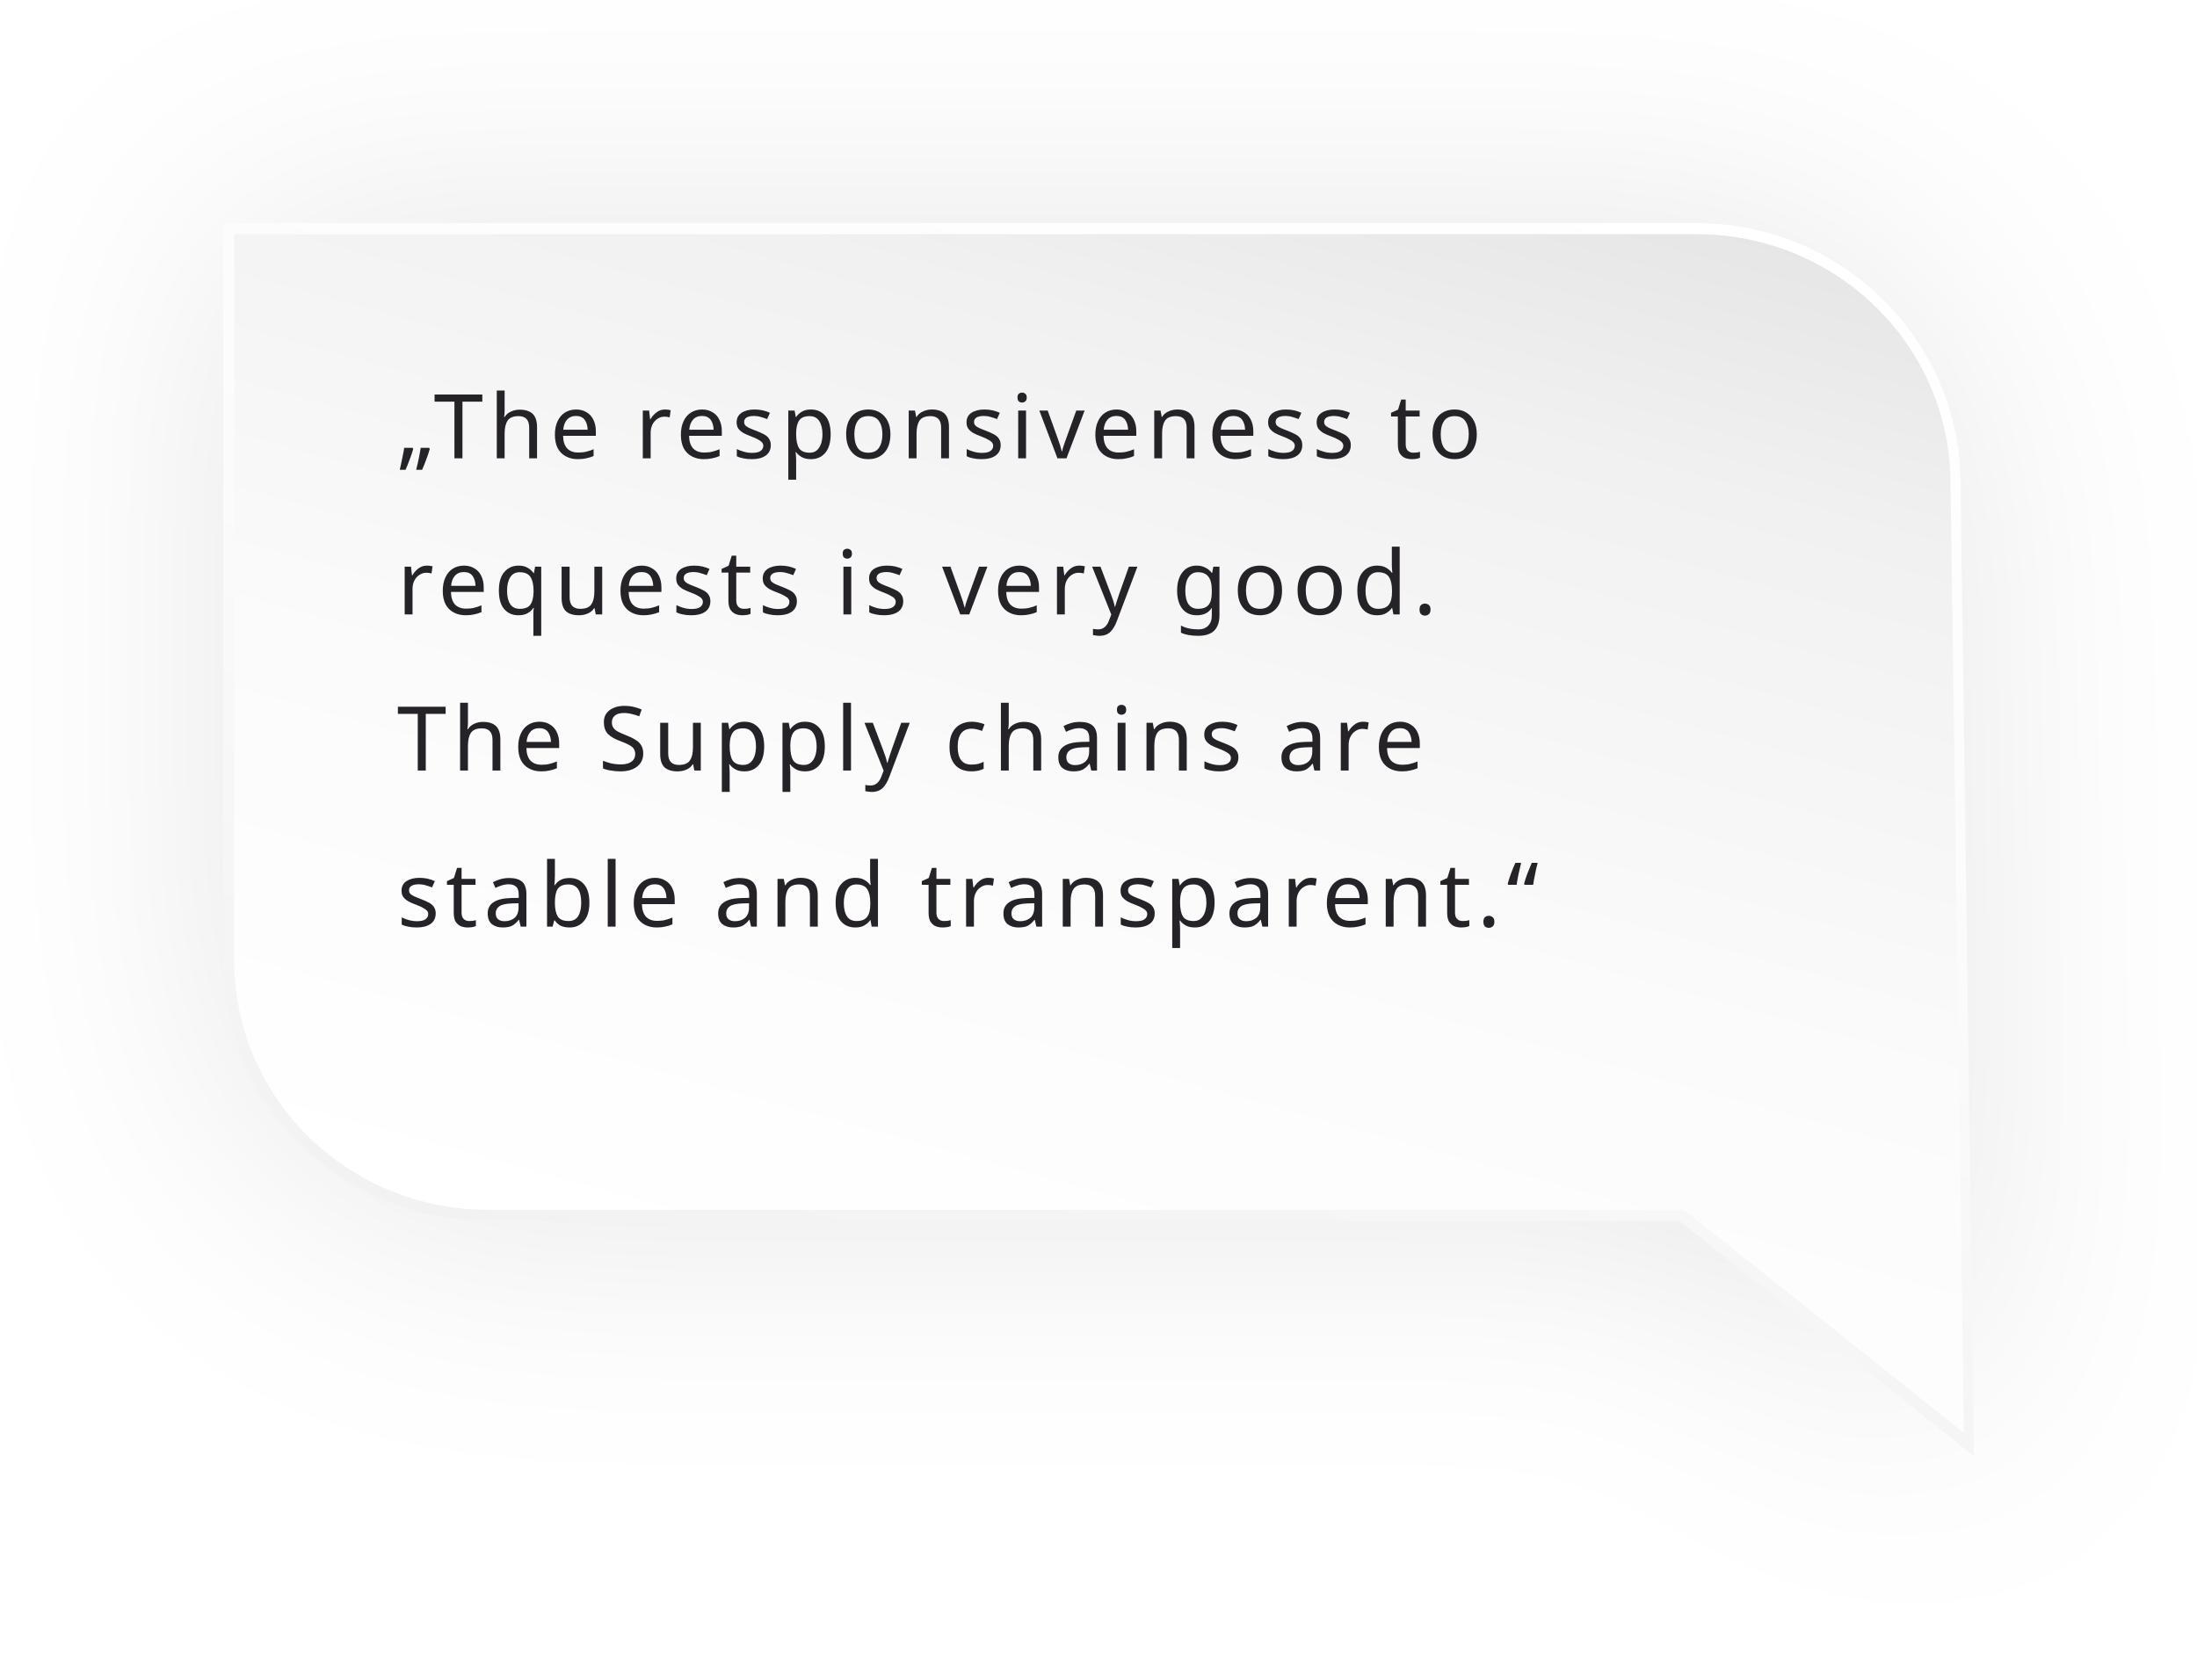
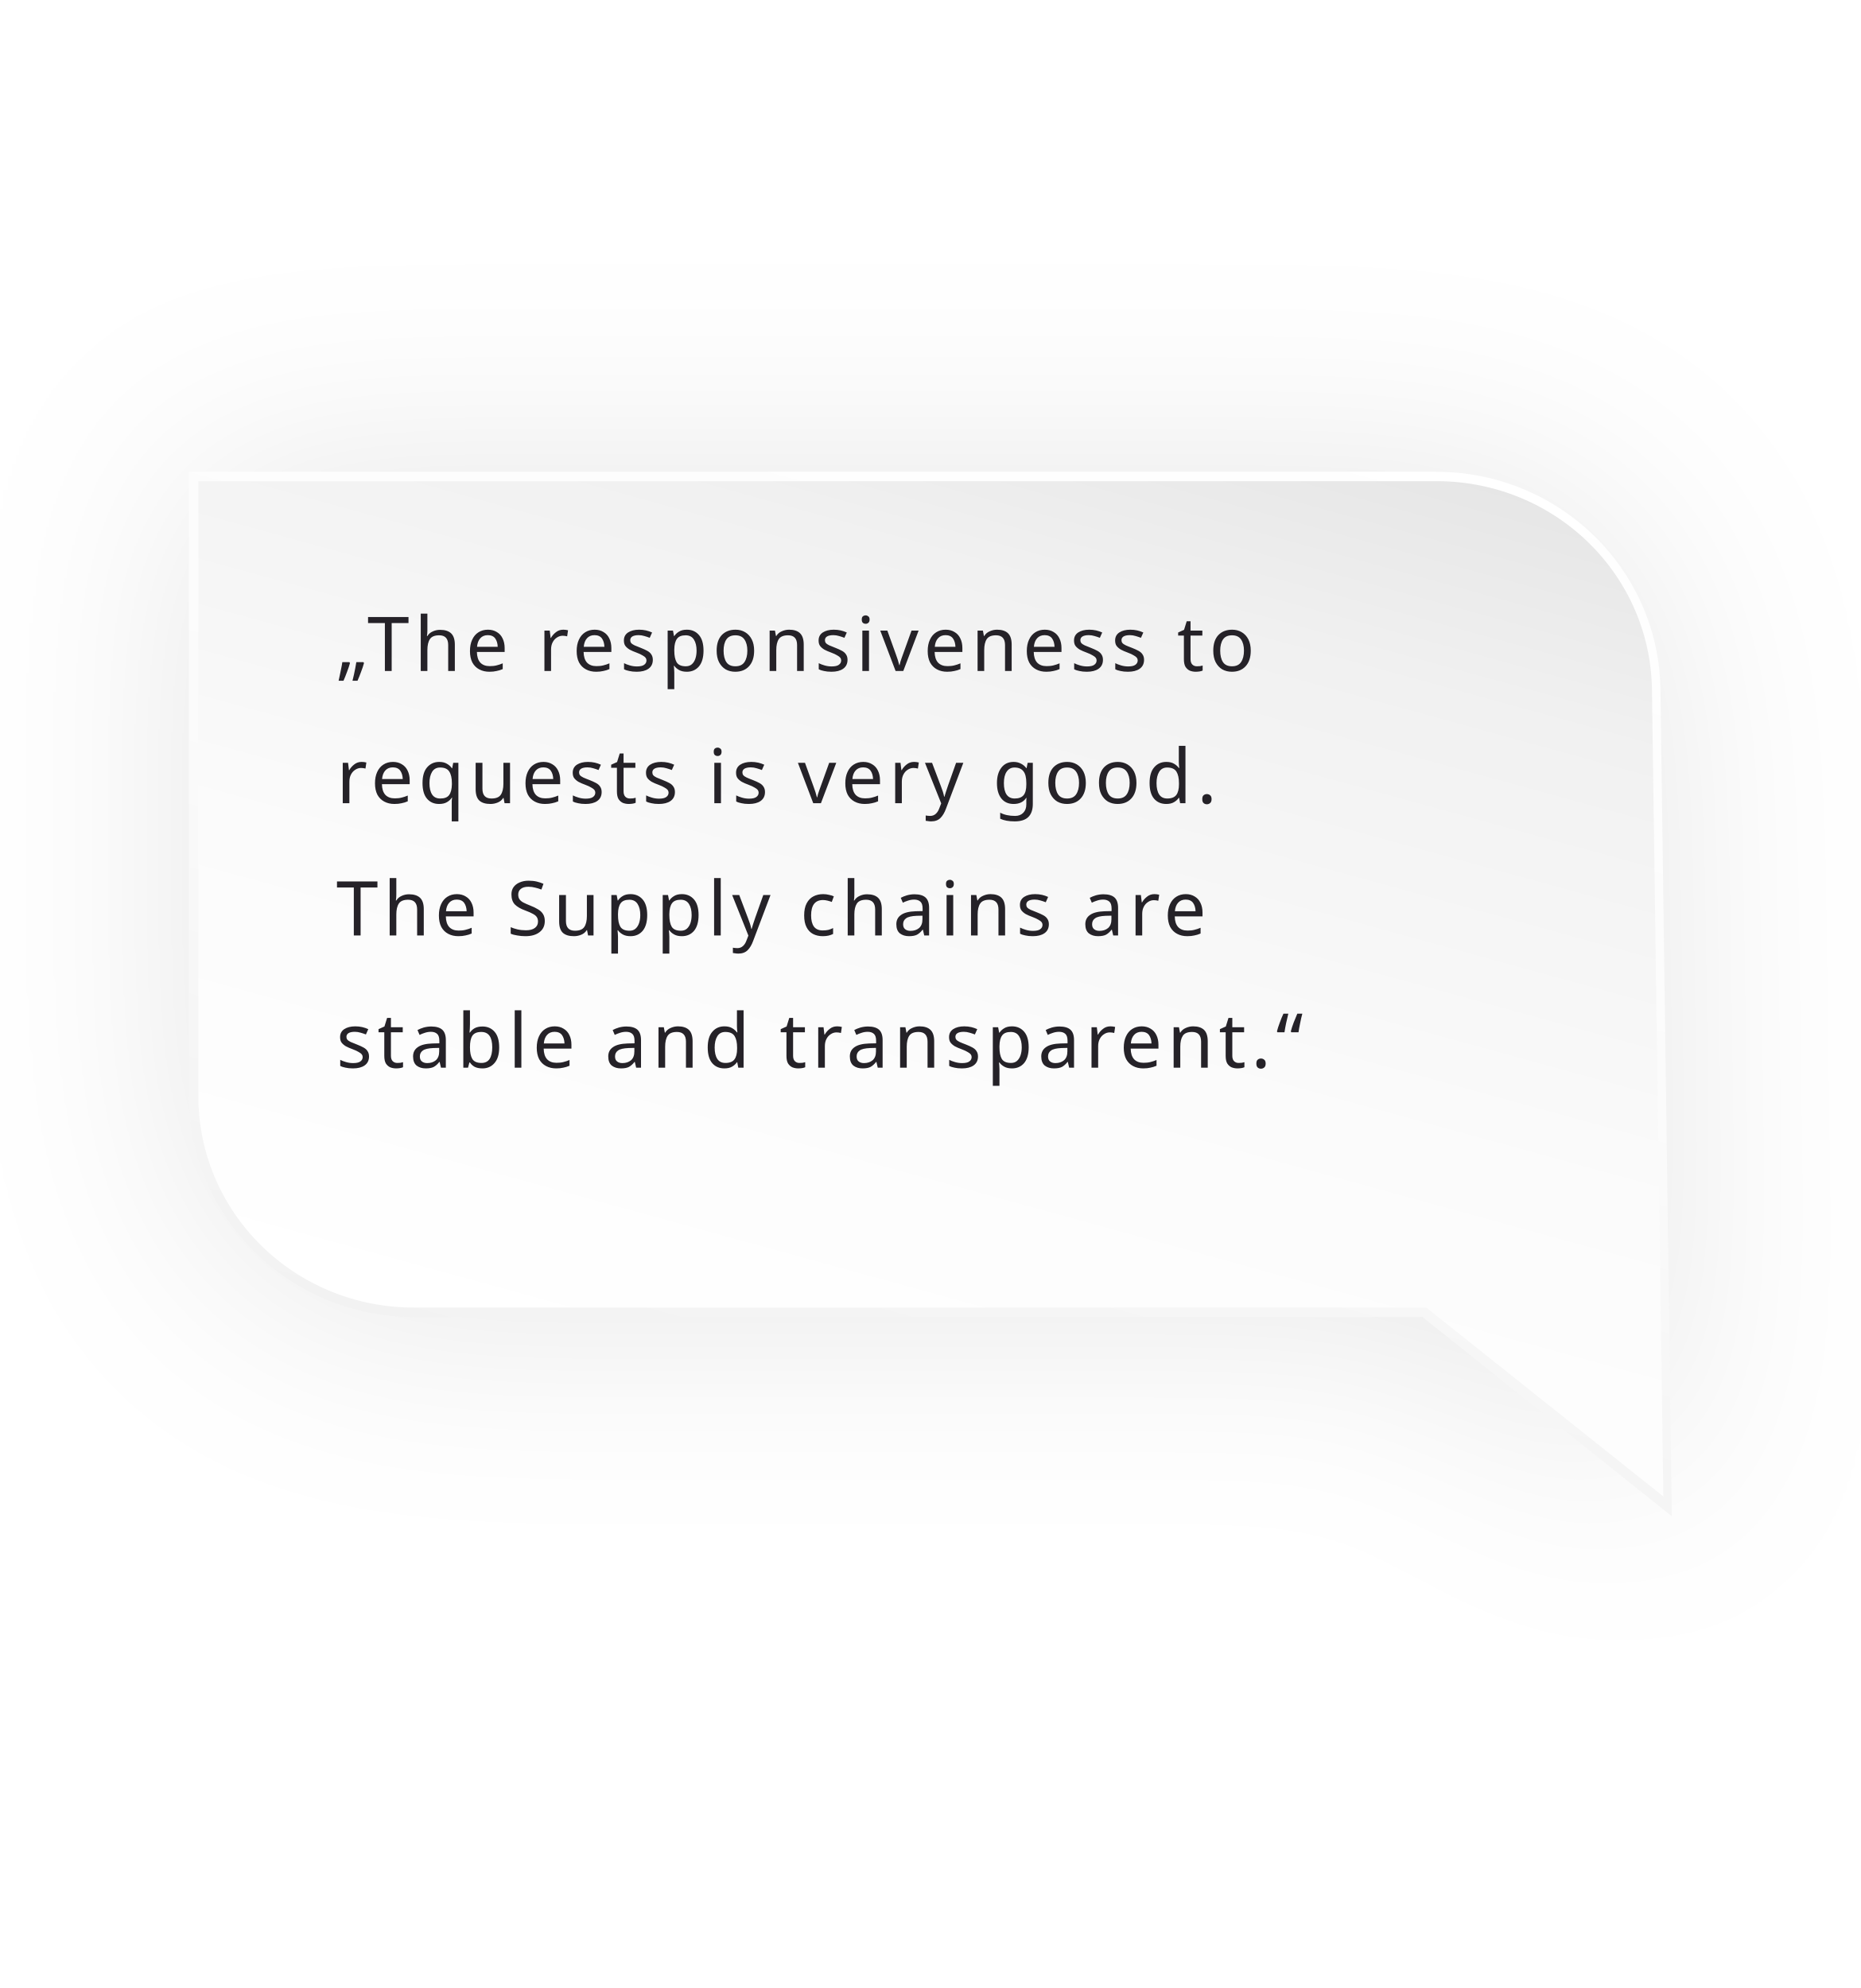
- <svg xmlns="http://www.w3.org/2000/svg" id="Ebene_1" data-name="Ebene 1" version="1.1" viewBox="-20 -20 197 150.6">
+ <svg xmlns="http://www.w3.org/2000/svg" id="sprech-1" data-name="" version="1.1" viewBox="-20 -20 197 150.6" width="394" height="421">
  <defs>
    <linearGradient id="Unbenannter_Verlauf" data-name="Unbenannter Verlauf" x1="65.7" y1="8.5" x2="96.4" y2="120.1" gradientTransform="translate(0 109.9) scale(1 -1)" gradientUnits="userSpaceOnUse">
      <stop offset="0" stop-color="#fff" />
      <stop offset=".4" stop-color="#fbfbfb" />
      <stop offset=".8" stop-color="#f1f1f1" />
      <stop offset="1" stop-color="#e6e6e6" />
    </linearGradient>
    <linearGradient id="Unbenannter_Verlauf_2" data-name="Unbenannter Verlauf 2" x1="-563.7" y1="-1696.7" x2="-562.7" y2="-1696.7" gradientTransform="translate(286056.4 -15241.2) rotate(-74.7) scale(160.2)" gradientUnits="userSpaceOnUse">
      <stop offset="0" stop-color="#e6e6e6" />
      <stop offset=".2" stop-color="#f1f1f1" />
      <stop offset=".6" stop-color="#fbfbfb" />
      <stop offset="1" stop-color="#fff" />
    </linearGradient>
  </defs>
  <path d="M.5.5v65.6c0,12.6,10.4,22.9,23.3,22.9h107l25.7,20.6-1.2-86.2c0-12.6-10.4-22.9-23.3-22.9,0,0-131.5,0-131.5,0Z" style="fill: url(#Unbenannter_Verlauf); stroke-width: 0px;filter: drop-shadow(0px 0px 12px rgb(0 0 0 / .1));" />
  <path d="M.5,66.1h.5c0,12.4,10.2,22.4,22.8,22.4h107.2l25.1,20-1.2-85.1c0-12.4-10.2-22.4-22.8-22.4H1v65.1H0V0h132c13.2,0,23.8,10.5,23.8,23.4l1.2,87.2-26.4-21.1H23.8c-13.1,0-23.8-10.5-23.8-23.4h.5Z" style="fill: url(#Unbenannter_Verlauf_2); stroke-width: 0px;" />
-   <text transform="translate(15.6 21.1)" style="fill: #252228; font-family: sans-serif; font-size: 8px; isolation: isolate;; letter-spacing: 0.065em">„The responsiveness to</text>
-   <text transform="translate(15.6 35.1)" style="fill: #252228; font-family: sans-serif; font-size: 8px; isolation: isolate;; letter-spacing: 0.065em">requests is very good.</text>
-   <text transform="translate(15.6 49.1)" style="fill: #252228; font-family: sans-serif; font-size: 8px; isolation: isolate;; letter-spacing: 0.065em">The Supply chains are</text>
-   <text transform="translate(15.6 63.1)" style="fill: #252228; font-family: sans-serif; font-size: 8px; isolation: isolate;; letter-spacing: 0.065em">stable and transparent.“</text>
+   <text transform="translate(15.6 21.1)" style="fill: #252228; font-family: 'Encode Sans Expanded', sans-serif; font-size: 8px; isolation: isolate;; letter-spacing: 0.065em">„The responsiveness to</text>
+   <text transform="translate(15.6 35.1)" style="fill: #252228; font-family: 'Encode Sans Expanded', sans-serif; font-size: 8px; isolation: isolate;; letter-spacing: 0.065em">requests is very good.</text>
+   <text transform="translate(15.6 49.1)" style="fill: #252228; font-family: 'Encode Sans Expanded', sans-serif; font-size: 8px; isolation: isolate;; letter-spacing: 0.065em">The Supply chains are</text>
+   <text transform="translate(15.6 63.1)" style="fill: #252228; font-family: 'Encode Sans Expanded', sans-serif; font-size: 8px; isolation: isolate;; letter-spacing: 0.065em">stable and transparent.“</text>
</svg>
